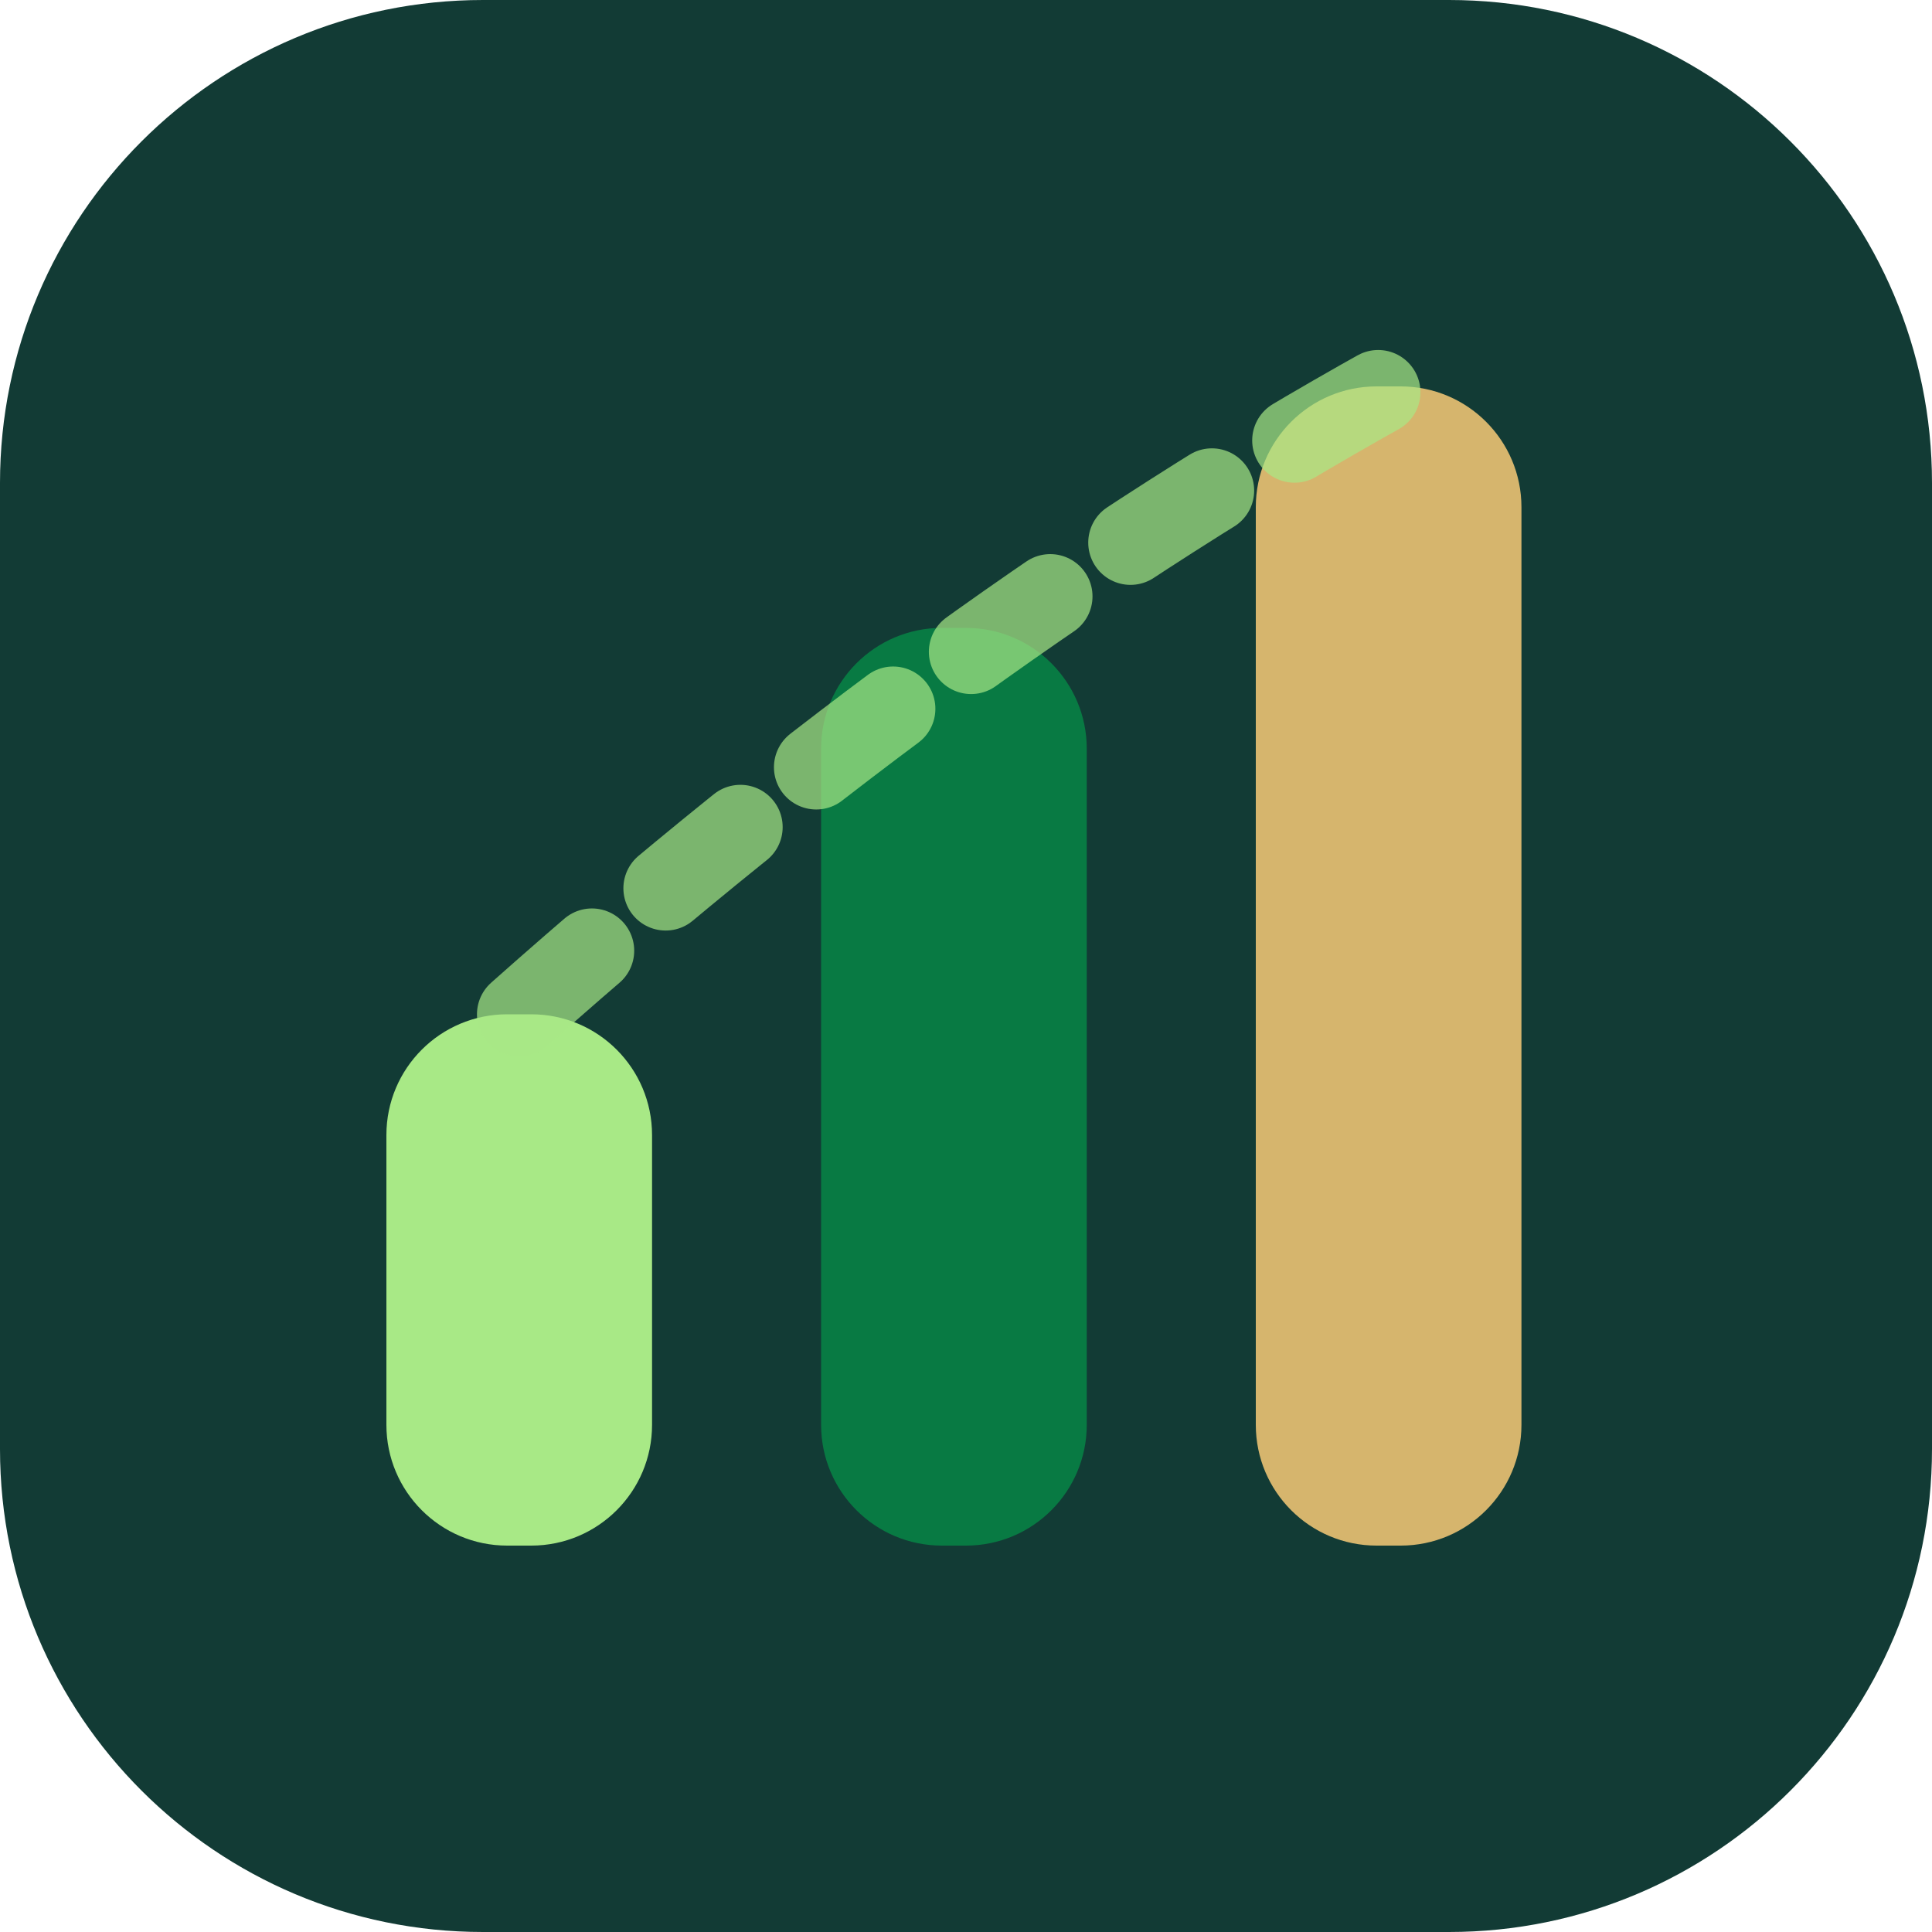
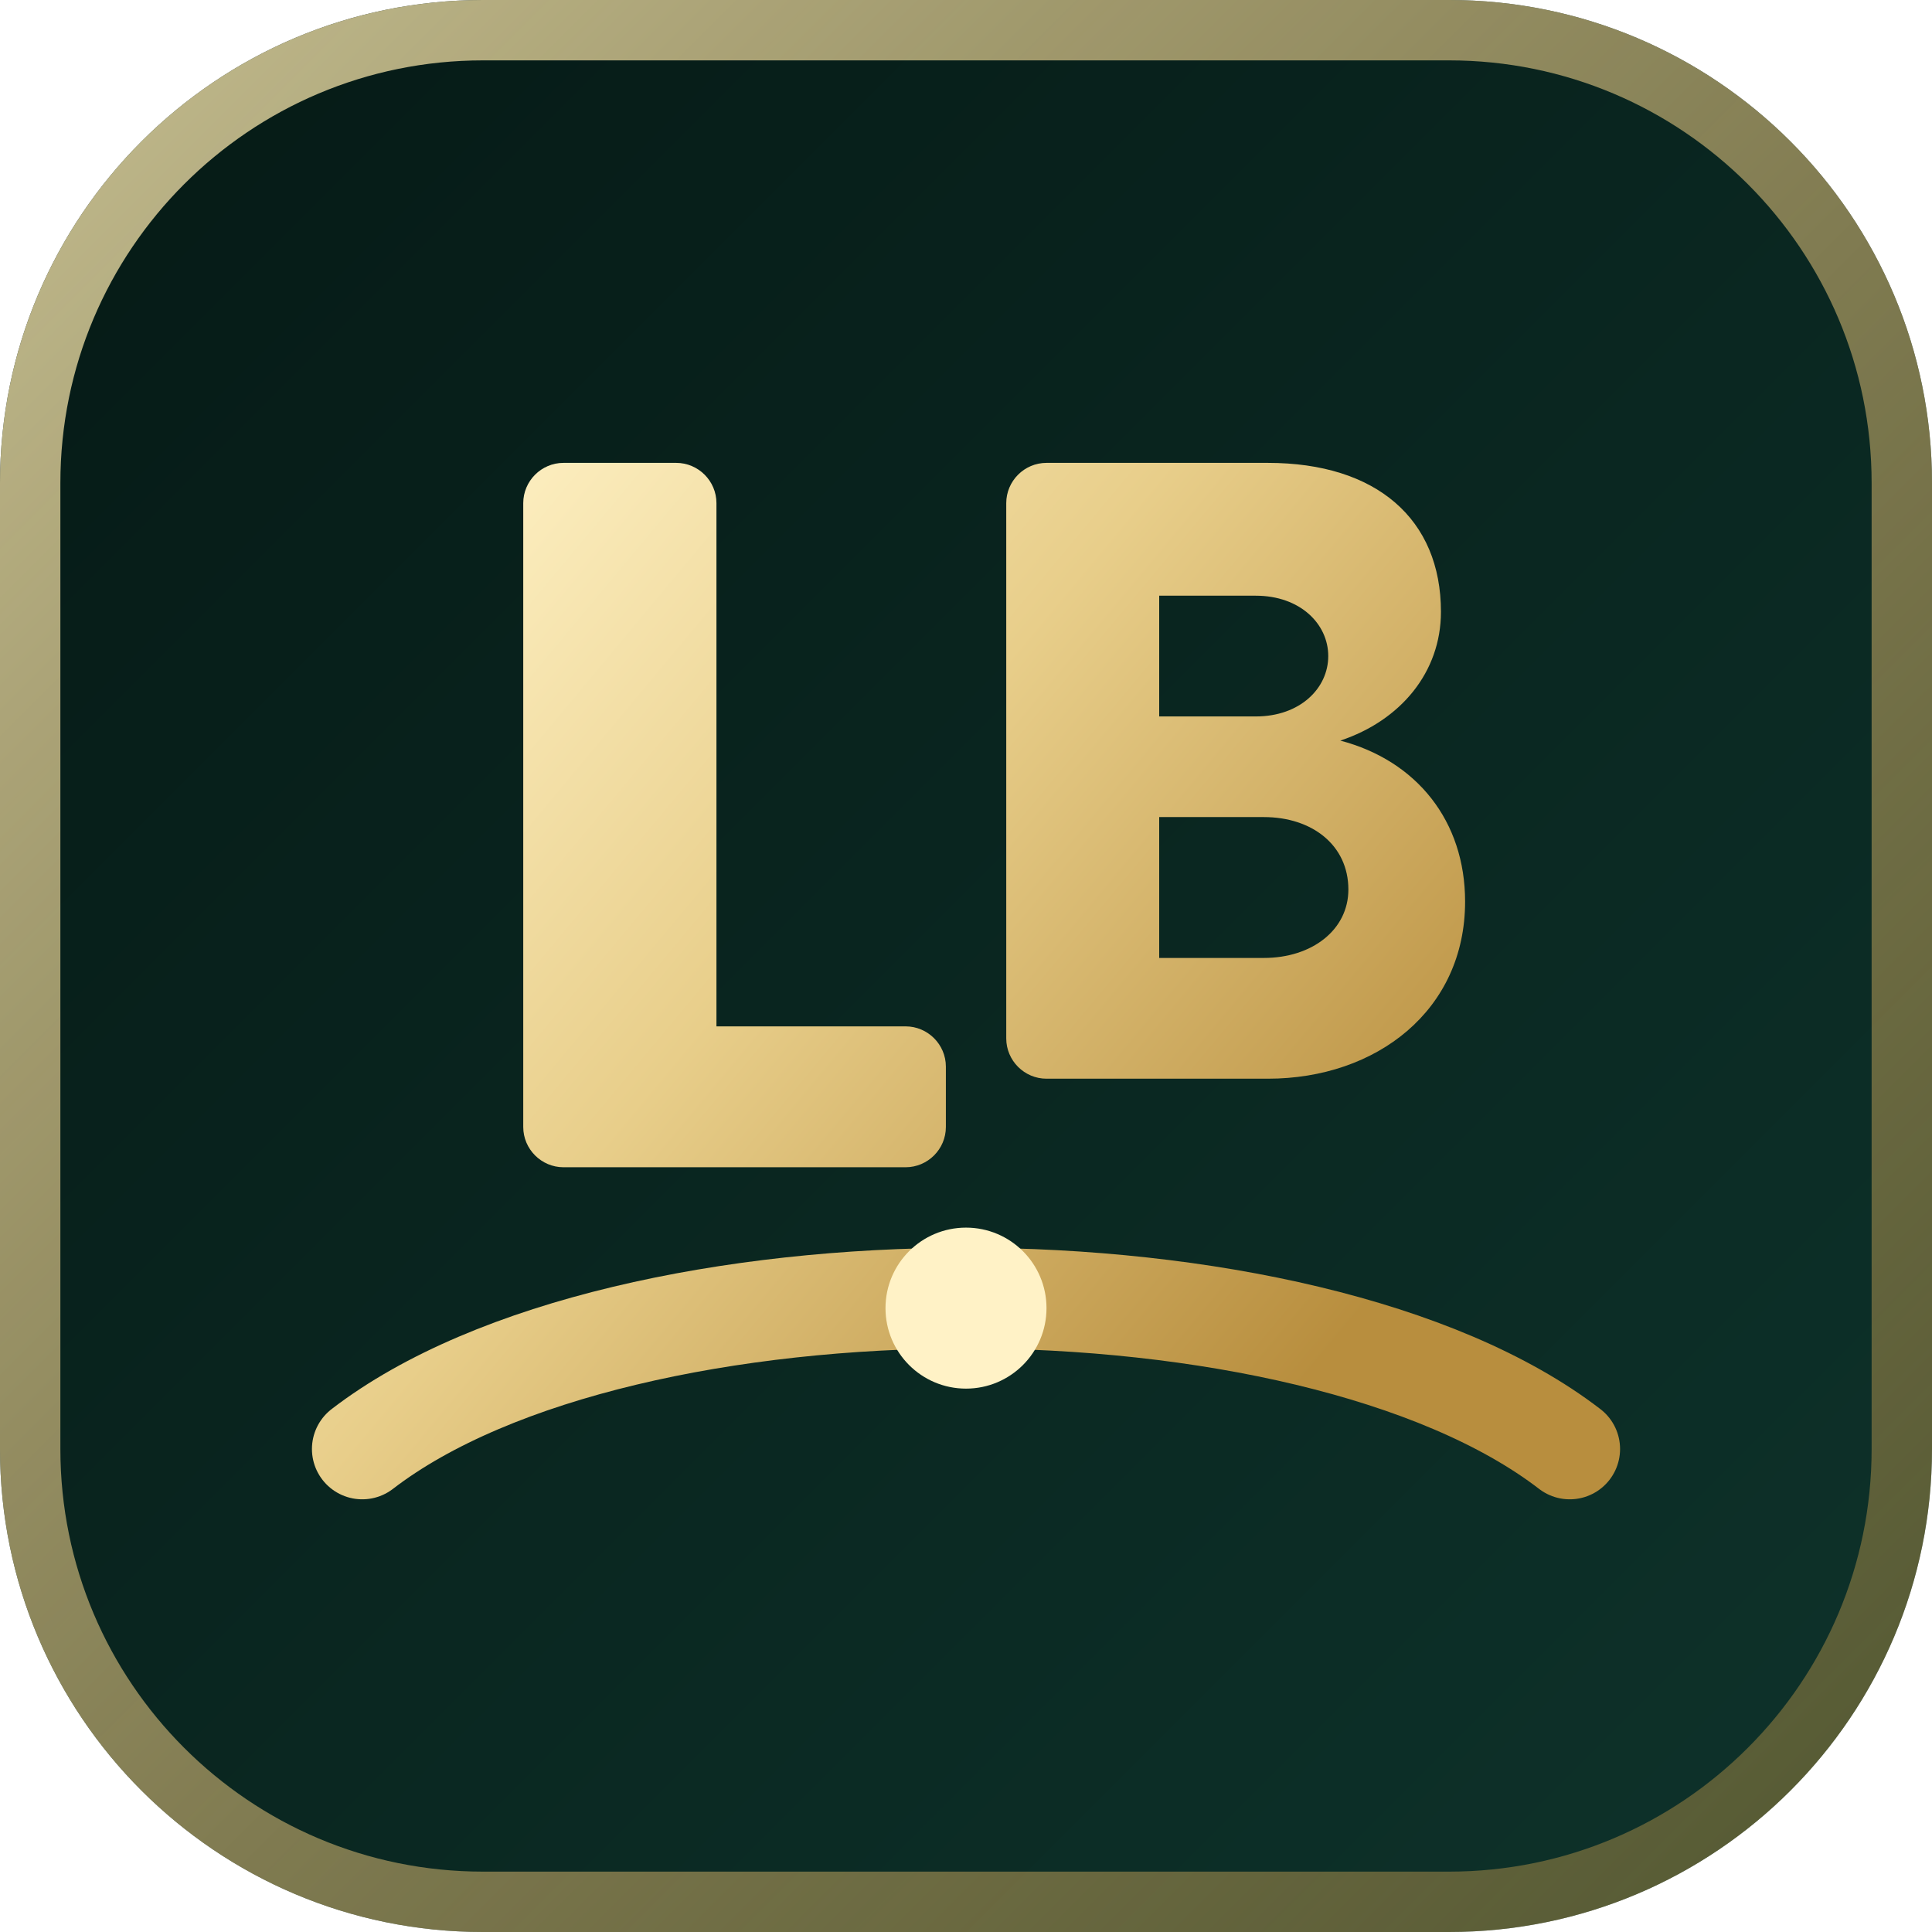
- <svg xmlns="http://www.w3.org/2000/svg" viewBox="0 0 40 40" fill="none">
-   <rect width="40" height="40" rx="10" fill="#123B35" />
-   <rect x="8" y="21" width="5.5" height="11" rx="2.5" fill="#A8E986" />
-   <rect x="17" y="13" width="5.5" height="19" rx="2.5" fill="#087A43" />
-   <rect x="26" y="8" width="5.5" height="24" rx="2.5" fill="#D6B56D" />
-   <path d="M 10.75 21 Q 19.75 13 28.75 8" stroke="rgba(168,233,134,0.7)" stroke-width="1.75" stroke-linecap="round" stroke-dasharray="2 2" />
+ <svg xmlns="http://www.w3.org/2000/svg" viewBox="0 0 48 48" fill="none">
+   <defs>
+     <linearGradient id="lb-gold-bg" x1="0" y1="0" x2="48" y2="48" gradientUnits="userSpaceOnUse">
+       <stop offset="0%" stop-color="#051915" />
+       <stop offset="100%" stop-color="#0E332B" />
+     </linearGradient>
+     <linearGradient id="lb-gold-grad" x1="12" y1="10" x2="36" y2="30" gradientUnits="userSpaceOnUse">
+       <stop offset="0%" stop-color="#FFF2C6" />
+       <stop offset="45%" stop-color="#E8CE8A" />
+       <stop offset="100%" stop-color="#B88E3E" />
+     </linearGradient>
+     <linearGradient id="lb-gold-border" x1="0" y1="0" x2="48" y2="48" gradientUnits="userSpaceOnUse">
+       <stop offset="0%" stop-color="#F6E8B1" stop-opacity="0.8" />
+       <stop offset="100%" stop-color="#B88E3E" stop-opacity="0.4" />
+     </linearGradient>
+   </defs>
+   <rect width="48" height="48" rx="12" fill="url(#lb-gold-bg)" />
+   <rect x="0.75" y="0.75" width="46.5" height="46.5" rx="11.25" stroke="url(#lb-gold-border)" stroke-width="1.5" />
+   <path d="M13 12.5C13 11.95 13.45 11.5 14 11.5H16.8C17.35 11.5 17.8 11.95 17.8 12.5V25.5H22.5C23.05 25.5 23.5 25.95 23.5 26.5V28C23.5 28.55 23.05 29 22.5 29H14C13.45 29 13 28.55 13 28V12.5Z" fill="url(#lb-gold-grad)" />
+   <path d="M25 12.5C25 11.95 25.45 11.5 26 11.5H31.5C34.2 11.5 35.8 12.9 35.8 15.2C35.8 16.7 34.8 17.9 33.3 18.4C35.2 18.9 36.4 20.4 36.4 22.4C36.4 25.1 34.2 26.8 31.5 26.8H26C25.45 26.8 25 26.35 25 25.8V12.5ZM28.8 14.8V17.8H31.2C32.3 17.8 33 17.1 33 16.3C33 15.5 32.3 14.8 31.2 14.8H28.8ZM28.8 20.3V23.8H31.4C32.6 23.8 33.5 23.1 33.5 22.1C33.5 21 32.6 20.3 31.4 20.3H28.8Z" fill="url(#lb-gold-grad)" />
+   <path d="M9 36C15.5 31 32.5 31 39 36" stroke="url(#lb-gold-grad)" stroke-width="2.5" stroke-linecap="round" />
+   <circle cx="24" cy="32.5" r="2" fill="#FFF2C6" />
</svg>
